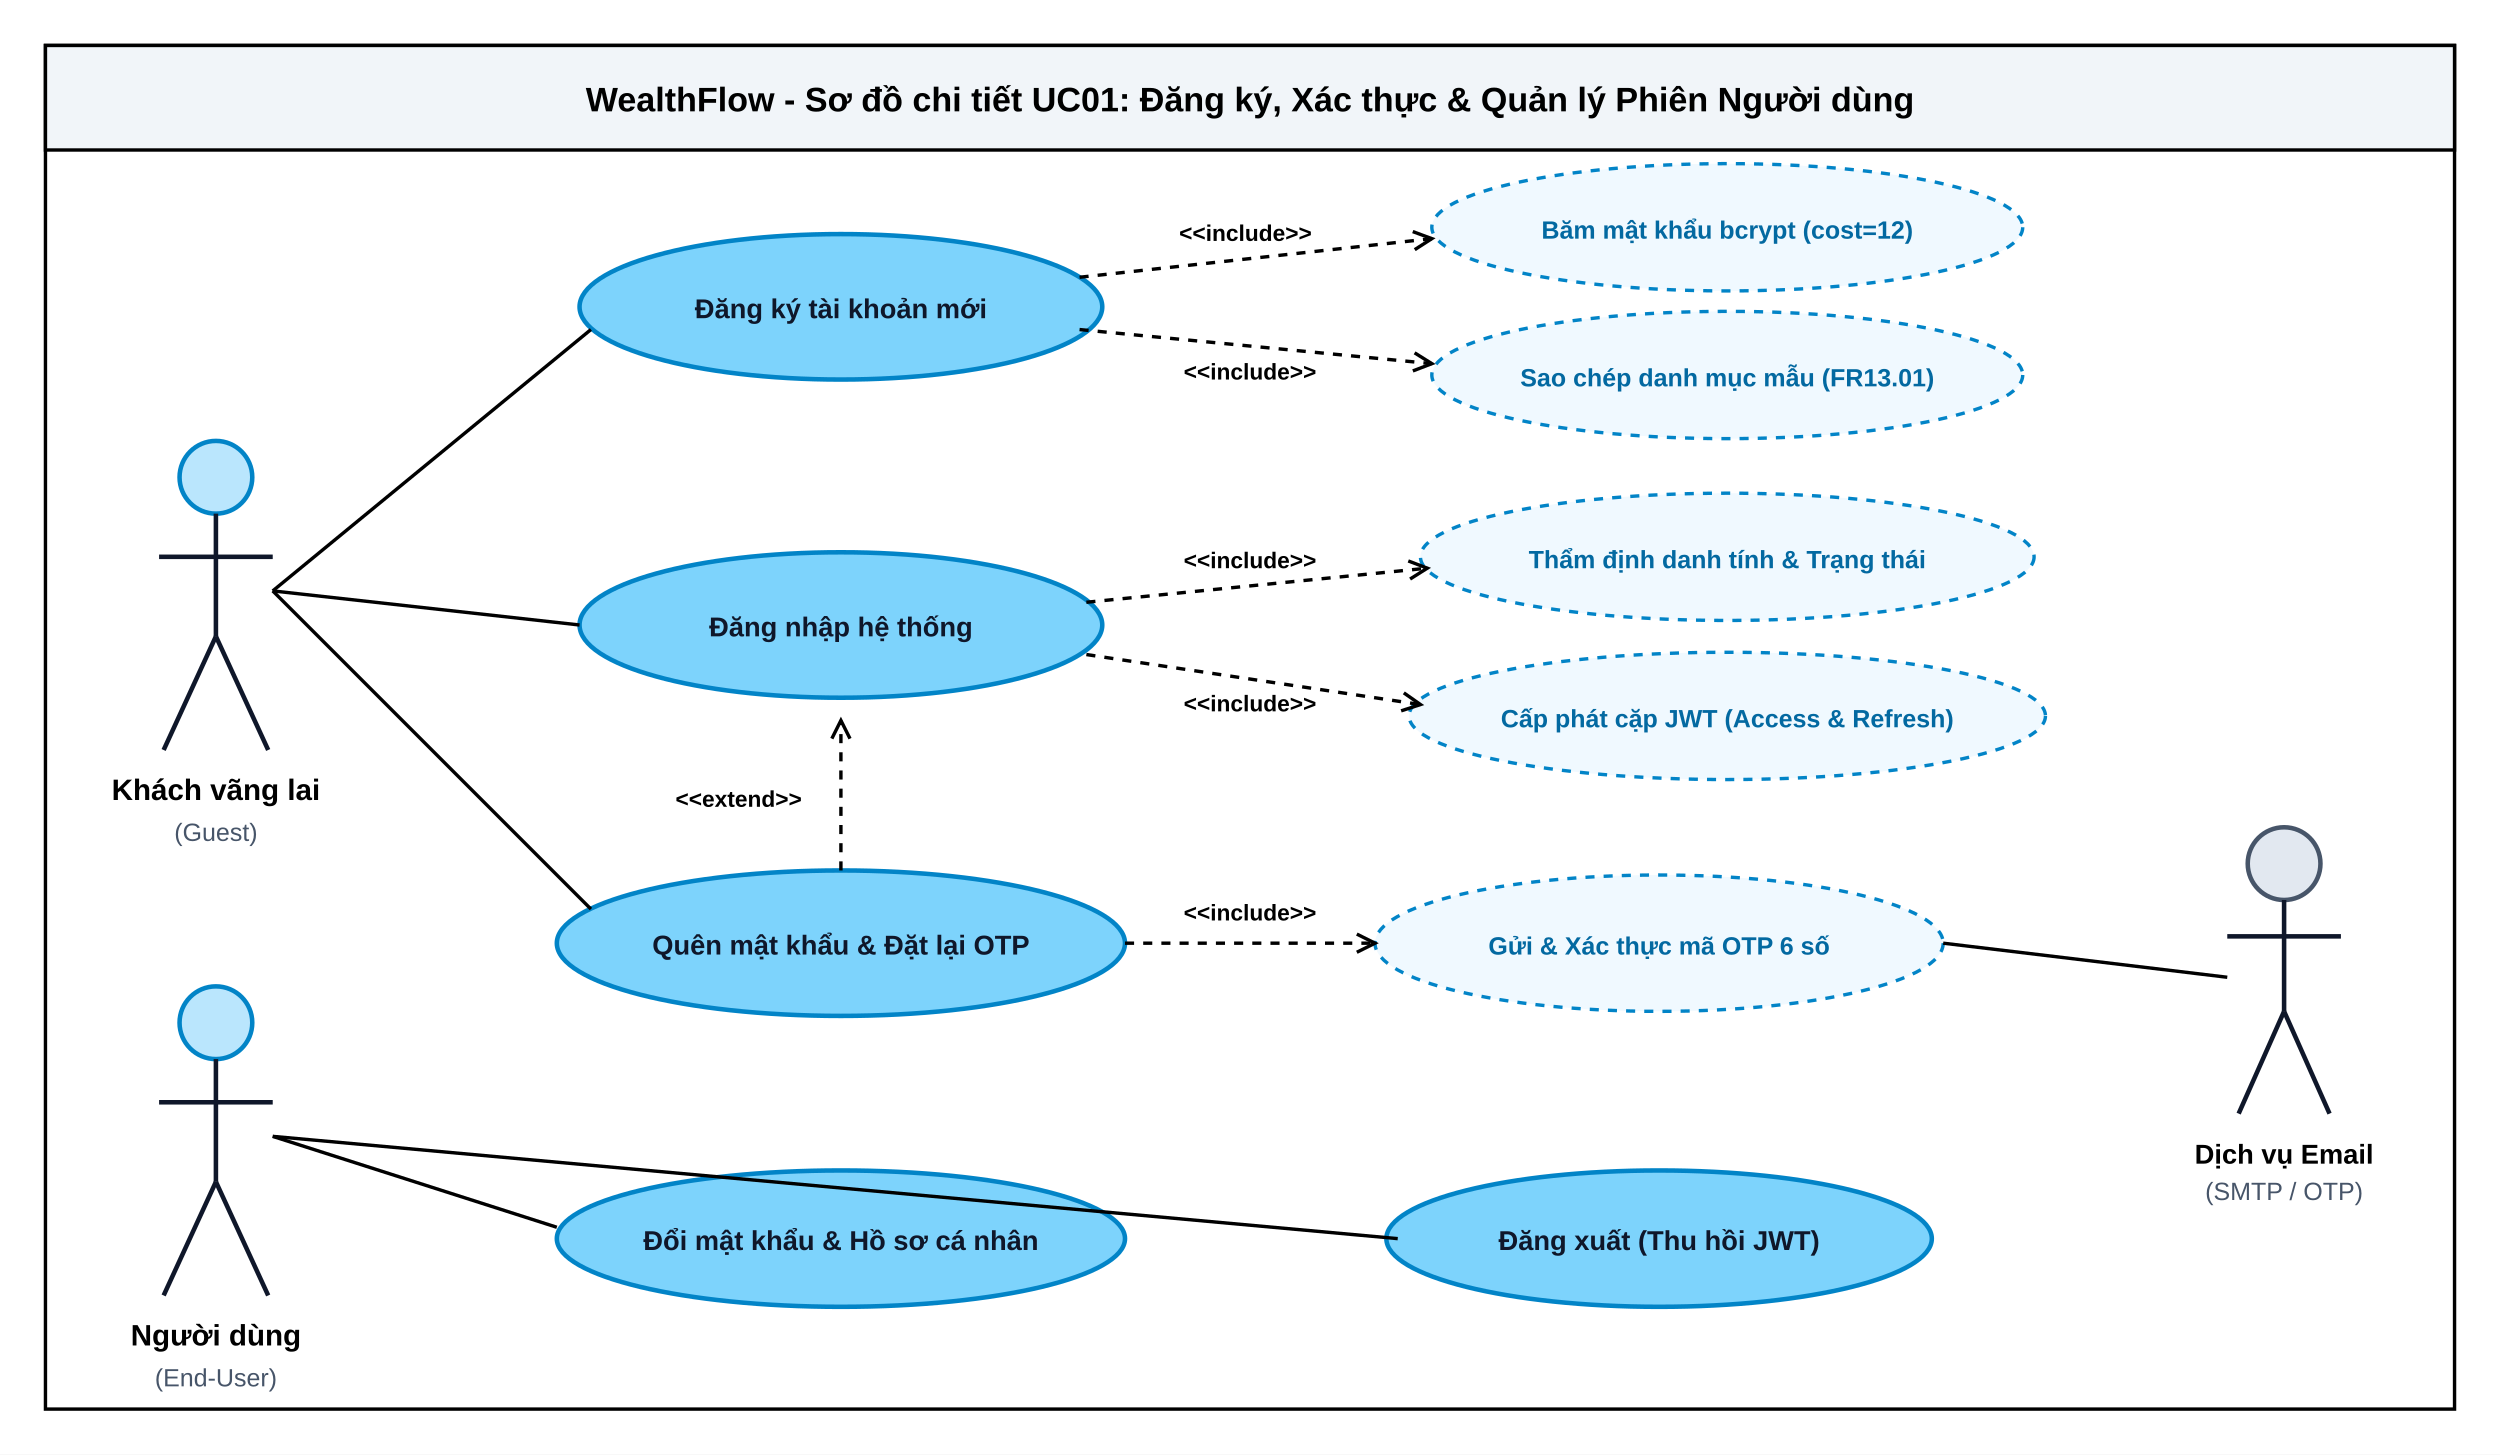
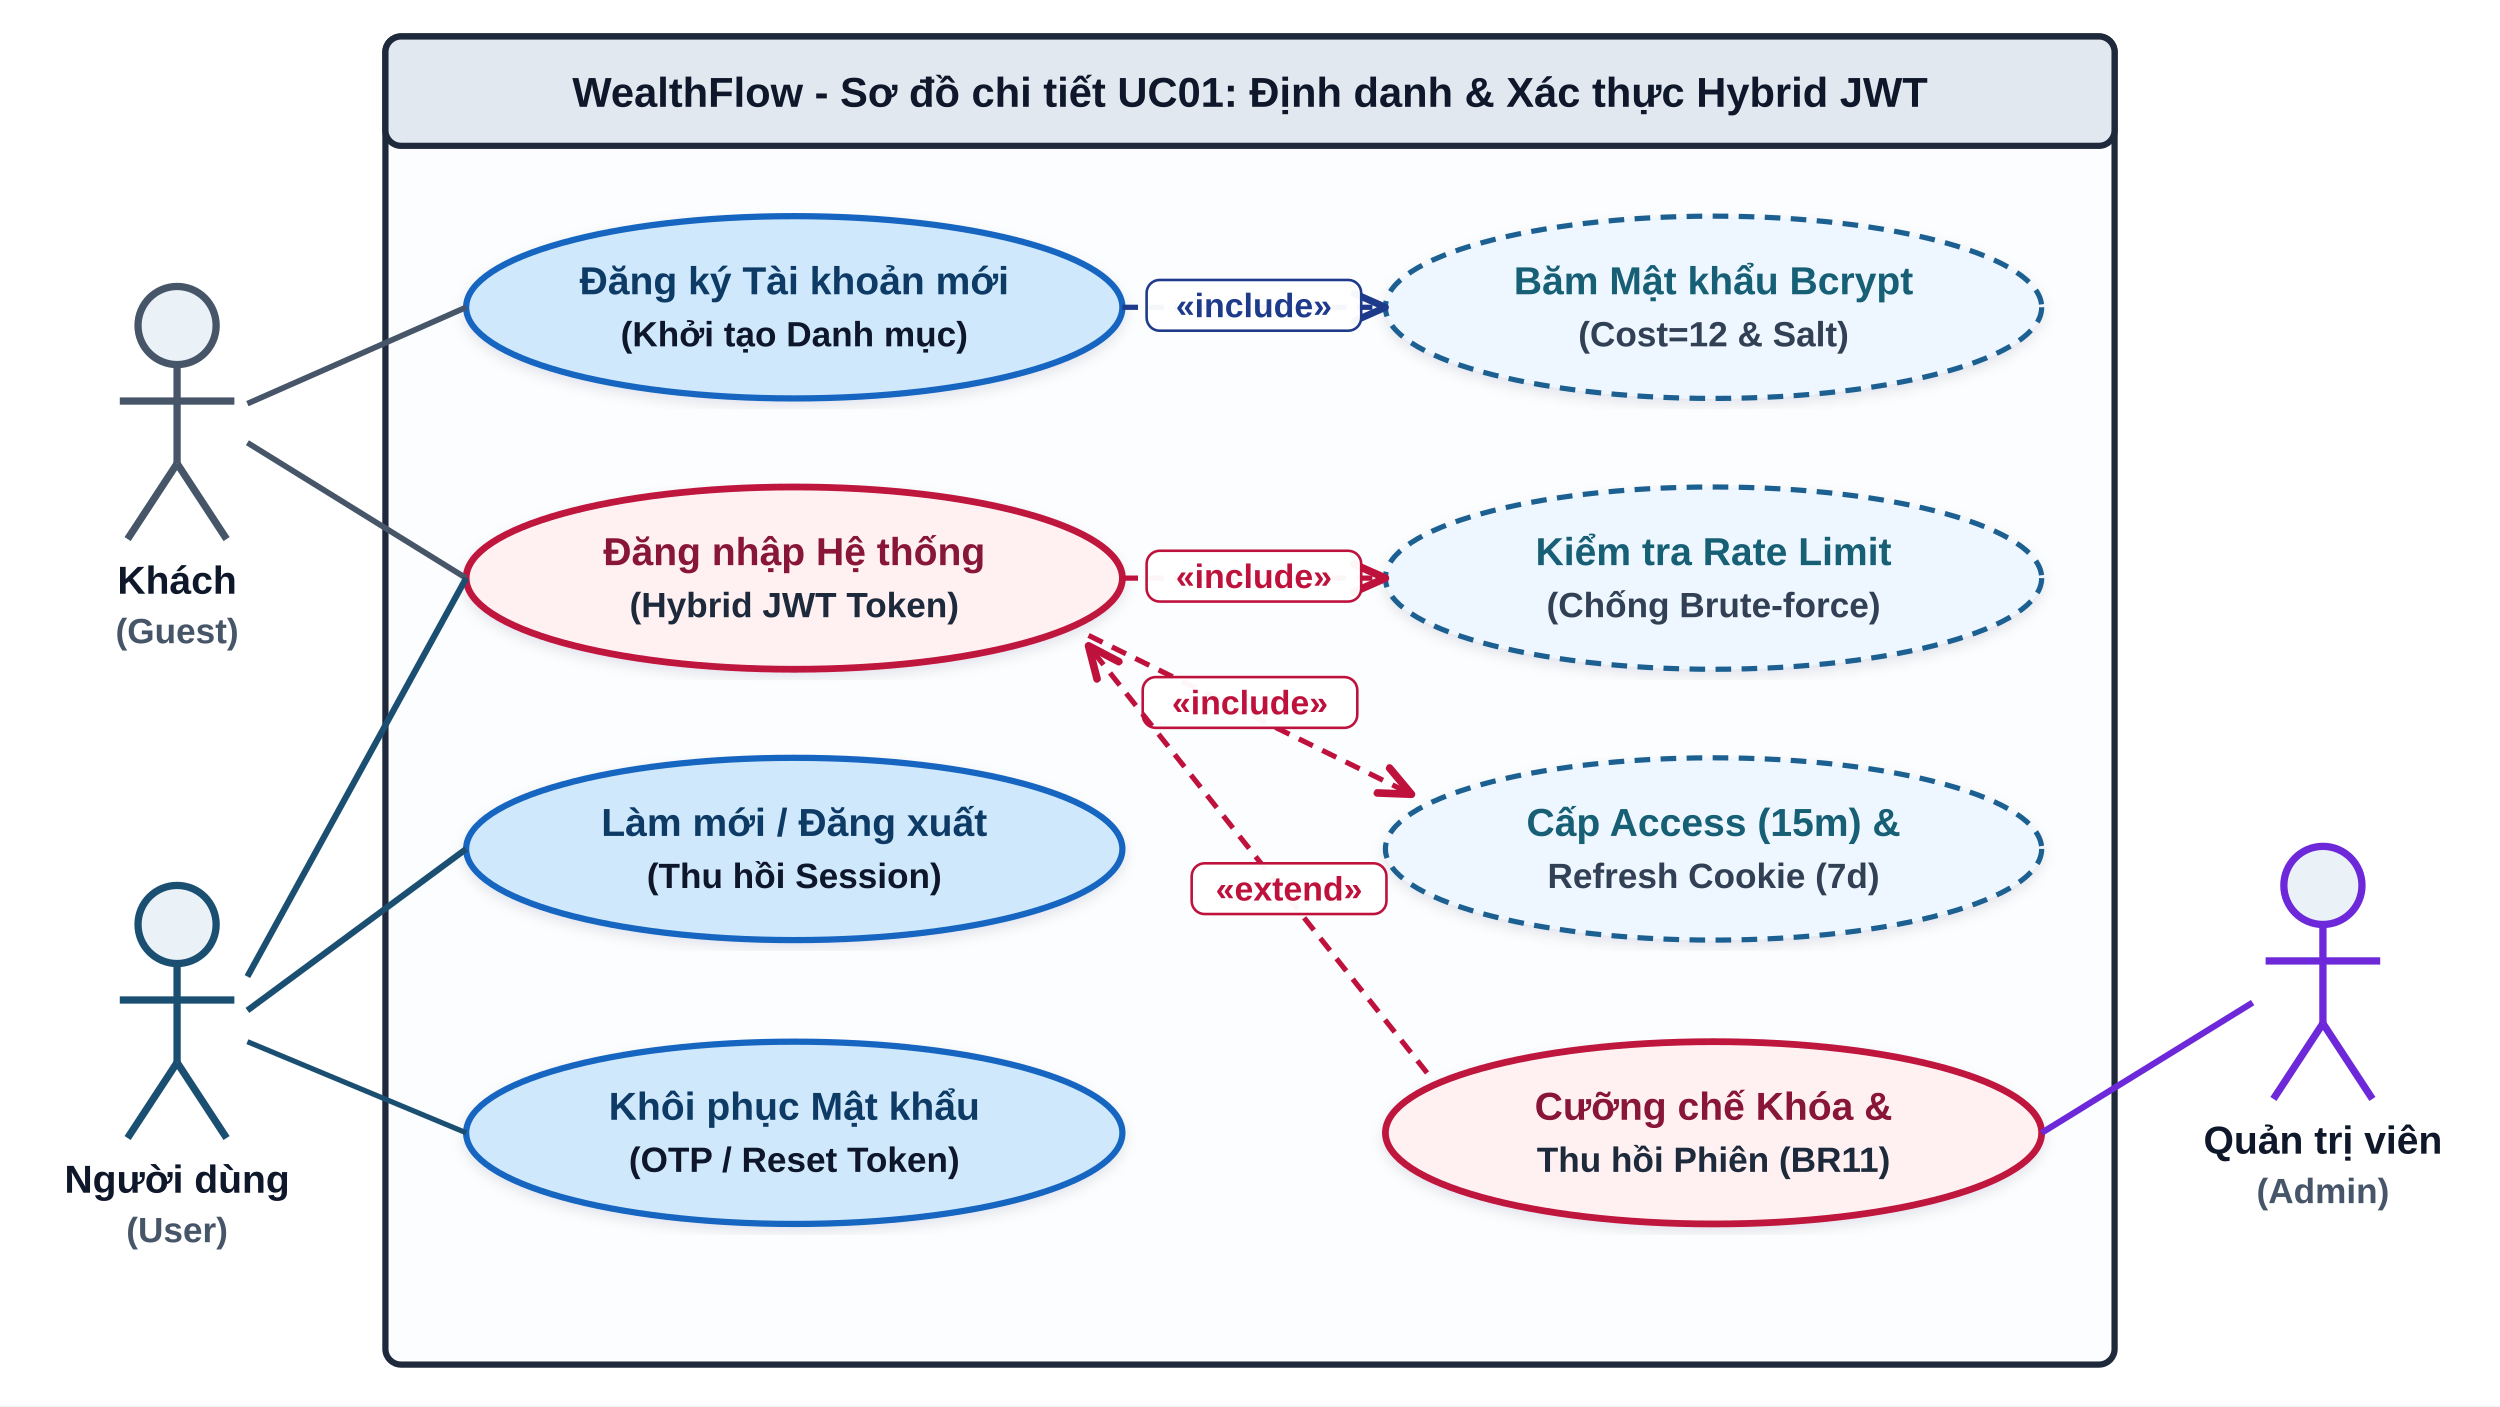
- <svg xmlns="http://www.w3.org/2000/svg" viewBox="0 0 1100 640" width="1100" height="640">
+ <svg xmlns="http://www.w3.org/2000/svg" viewBox="0 0 960 540" width="960" height="540" font-family="Segoe UI, Arial, sans-serif">
  <defs>
-     <marker id="uml-arrow" viewBox="0 0 12 12" refX="10" refY="6" markerWidth="8" markerHeight="8" orient="auto">
-       <polyline points="2 2, 10 6, 2 10" fill="none" stroke="#000000" stroke-width="1.5" />
+     <filter id="shadow" x="-4%" y="-4%" width="108%" height="110%">
+       <feDropShadow dx="0" dy="2" stdDeviation="2.5" flood-color="#0f172a" flood-opacity="0.10" />
+     </filter>
+     <marker id="uml-arrow" viewBox="0 0 12 12" refX="10" refY="6" markerWidth="8" markerHeight="8" orient="auto-start-reverse">
+       <path d="M 1 2 L 10 6 L 1 10" fill="none" stroke="#1e3a8a" stroke-width="2.0" stroke-linecap="round" stroke-linejoin="round" />
+     </marker>
+     <marker id="uml-arrow-red" viewBox="0 0 12 12" refX="10" refY="6" markerWidth="8" markerHeight="8" orient="auto-start-reverse">
+       <path d="M 1 2 L 10 6 L 1 10" fill="none" stroke="#be123c" stroke-width="2.2" stroke-linecap="round" stroke-linejoin="round" />
    </marker>
  </defs>
-   <rect width="1100" height="640" fill="#FFFFFF" />
-   <rect x="20" y="20" width="1060" height="600" fill="#FFFFFF" stroke="#000000" stroke-width="1.5" />
-   <rect x="20" y="20" width="1060" height="46" fill="#F1F5F9" stroke="#000000" stroke-width="1.5" />
-   <text x="550" y="49" font-family="'Segoe UI', Arial, sans-serif" font-size="15" font-weight="bold" fill="#000000" text-anchor="middle">WealthFlow - Sơ đồ chi tiết UC01: Đăng ký, Xác thực &amp; Quản lý Phiên Người dùng</text>
-   <g id="actor-guest">
-     <circle cx="95" cy="210" r="16" fill="#BAE6FD" stroke="#0284C7" stroke-width="2" />
-     <line x1="95" y1="226" x2="95" y2="280" stroke="#0F172A" stroke-width="2" />
-     <line x1="70" y1="245" x2="120" y2="245" stroke="#0F172A" stroke-width="2" />
-     <line x1="95" y1="280" x2="72" y2="330" stroke="#0F172A" stroke-width="2" />
-     <line x1="95" y1="280" x2="118" y2="330" stroke="#0F172A" stroke-width="2" />
-     <text x="95" y="352" font-family="'Segoe UI', Arial, sans-serif" font-size="13" font-weight="bold" fill="#000000" text-anchor="middle">Khách vãng lai</text>
-     <text x="95" y="370" font-family="'Segoe UI', Arial, sans-serif" font-size="11" fill="#475569" text-anchor="middle">(Guest)</text>
+   <rect width="960" height="540" fill="#ffffff" />
+   <rect x="148" y="14" width="664" height="510" rx="6" fill="#fcfdff" stroke="#1e293b" stroke-width="2.4" />
+   <rect x="148" y="14" width="664" height="42" rx="6" fill="#e2e8f0" stroke="#1e293b" stroke-width="2.4" />
+   <text x="480" y="41" text-anchor="middle" fill="#0f172a" font-size="16" font-weight="700">WealthFlow - Sơ đồ chi tiết UC01: Định danh &amp; Xác thực Hybrid JWT</text>
+   <g>
+     <circle cx="68" cy="125" r="15" fill="#eaf2f8" stroke="#475569" stroke-width="2.8" />
+     <line x1="68" y1="140" x2="68" y2="178" stroke="#475569" stroke-width="2.8" />
+     <line x1="46" y1="154" x2="90" y2="154" stroke="#475569" stroke-width="2.8" />
+     <line x1="68" y1="178" x2="49" y2="207" stroke="#475569" stroke-width="2.8" />
+     <line x1="68" y1="178" x2="87" y2="207" stroke="#475569" stroke-width="2.8" />
+     <text x="68" y="228" text-anchor="middle" fill="#0f172a" font-size="15" font-weight="700">Khách</text>
+     <text x="68" y="247" text-anchor="middle" fill="#475569" font-size="13.5" font-weight="600">(Guest)</text>
  </g>
-   <g id="actor-user">
-     <circle cx="95" cy="450" r="16" fill="#BAE6FD" stroke="#0284C7" stroke-width="2" />
-     <line x1="95" y1="466" x2="95" y2="520" stroke="#0F172A" stroke-width="2" />
-     <line x1="70" y1="485" x2="120" y2="485" stroke="#0F172A" stroke-width="2" />
-     <line x1="95" y1="520" x2="72" y2="570" stroke="#0F172A" stroke-width="2" />
-     <line x1="95" y1="520" x2="118" y2="570" stroke="#0F172A" stroke-width="2" />
-     <text x="95" y="592" font-family="'Segoe UI', Arial, sans-serif" font-size="13" font-weight="bold" fill="#000000" text-anchor="middle">Người dùng</text>
-     <text x="95" y="610" font-family="'Segoe UI', Arial, sans-serif" font-size="11" fill="#475569" text-anchor="middle">(End-User)</text>
+   <g>
+     <circle cx="68" cy="355" r="15" fill="#eaf2f8" stroke="#1b4f72" stroke-width="2.8" />
+     <line x1="68" y1="370" x2="68" y2="408" stroke="#1b4f72" stroke-width="2.8" />
+     <line x1="46" y1="384" x2="90" y2="384" stroke="#1b4f72" stroke-width="2.8" />
+     <line x1="68" y1="408" x2="49" y2="437" stroke="#1b4f72" stroke-width="2.8" />
+     <line x1="68" y1="408" x2="87" y2="437" stroke="#1b4f72" stroke-width="2.8" />
+     <text x="68" y="458" text-anchor="middle" fill="#0f172a" font-size="15" font-weight="700">Người dùng</text>
+     <text x="68" y="477" text-anchor="middle" fill="#475569" font-size="13.5" font-weight="600">(User)</text>
  </g>
-   <g id="actor-email">
-     <circle cx="1005" cy="380" r="16" fill="#E2E8F0" stroke="#475569" stroke-width="2" />
-     <line x1="1005" y1="396" x2="1005" y2="445" stroke="#0F172A" stroke-width="2" />
-     <line x1="980" y1="412" x2="1030" y2="412" stroke="#0F172A" stroke-width="2" />
-     <line x1="1005" y1="445" x2="985" y2="490" stroke="#0F172A" stroke-width="2" />
-     <line x1="1005" y1="445" x2="1025" y2="490" stroke="#0F172A" stroke-width="2" />
-     <text x="1005" y="512" font-family="'Segoe UI', Arial, sans-serif" font-size="12" font-weight="bold" fill="#000000" text-anchor="middle">Dịch vụ Email</text>
-     <text x="1005" y="528" font-family="'Segoe UI', Arial, sans-serif" font-size="11" fill="#475569" text-anchor="middle">(SMTP / OTP)</text>
+   <g>
+     <circle cx="892" cy="340" r="15" fill="#eaf2f8" stroke="#6d28d9" stroke-width="2.8" />
+     <line x1="892" y1="355" x2="892" y2="393" stroke="#6d28d9" stroke-width="2.8" />
+     <line x1="870" y1="369" x2="914" y2="369" stroke="#6d28d9" stroke-width="2.8" />
+     <line x1="892" y1="393" x2="873" y2="422" stroke="#6d28d9" stroke-width="2.8" />
+     <line x1="892" y1="393" x2="911" y2="422" stroke="#6d28d9" stroke-width="2.8" />
+     <text x="892" y="443" text-anchor="middle" fill="#0f172a" font-size="15" font-weight="700">Quản trị viên</text>
+     <text x="892" y="462" text-anchor="middle" fill="#475569" font-size="13.5" font-weight="600">(Admin)</text>
  </g>
-   <ellipse cx="370" cy="135" rx="115" ry="32" fill="#7DD3FC" stroke="#0284C7" stroke-width="2" />
-   <text x="370" y="140" font-family="'Segoe UI', Arial, sans-serif" font-size="12" font-weight="bold" fill="#0F172A" text-anchor="middle">Đăng ký tài khoản mới</text>
-   <ellipse cx="370" cy="275" rx="115" ry="32" fill="#7DD3FC" stroke="#0284C7" stroke-width="2" />
-   <text x="370" y="280" font-family="'Segoe UI', Arial, sans-serif" font-size="12" font-weight="bold" fill="#0F172A" text-anchor="middle">Đăng nhập hệ thống</text>
-   <ellipse cx="370" cy="415" rx="125" ry="32" fill="#7DD3FC" stroke="#0284C7" stroke-width="2" />
-   <text x="370" y="420" font-family="'Segoe UI', Arial, sans-serif" font-size="12" font-weight="bold" fill="#0F172A" text-anchor="middle">Quên mật khẩu &amp; Đặt lại OTP</text>
-   <ellipse cx="370" cy="545" rx="125" ry="30" fill="#7DD3FC" stroke="#0284C7" stroke-width="2" />
-   <text x="370" y="550" font-family="'Segoe UI', Arial, sans-serif" font-size="12" font-weight="bold" fill="#0F172A" text-anchor="middle">Đổi mật khẩu &amp; Hồ sơ cá nhân</text>
-   <ellipse cx="730" cy="545" rx="120" ry="30" fill="#7DD3FC" stroke="#0284C7" stroke-width="2" />
-   <text x="730" y="550" font-family="'Segoe UI', Arial, sans-serif" font-size="12" font-weight="bold" fill="#0F172A" text-anchor="middle">Đăng xuất (Thu hồi JWT)</text>
-   <ellipse cx="760" cy="100" rx="130" ry="28" fill="#F0F9FF" stroke="#0284C7" stroke-width="1.5" stroke-dasharray="4,4" />
-   <text x="760" y="105" font-family="'Segoe UI', Arial, sans-serif" font-size="11" font-weight="600" fill="#0369A1" text-anchor="middle">Băm mật khẩu bcrypt (cost=12)</text>
-   <ellipse cx="760" cy="165" rx="130" ry="28" fill="#F0F9FF" stroke="#0284C7" stroke-width="1.5" stroke-dasharray="4,4" />
-   <text x="760" y="170" font-family="'Segoe UI', Arial, sans-serif" font-size="11" font-weight="600" fill="#0369A1" text-anchor="middle">Sao chép danh mục mẫu (FR13.01)</text>
-   <ellipse cx="760" cy="245" rx="135" ry="28" fill="#F0F9FF" stroke="#0284C7" stroke-width="1.5" stroke-dasharray="4,4" />
-   <text x="760" y="250" font-family="'Segoe UI', Arial, sans-serif" font-size="11" font-weight="600" fill="#0369A1" text-anchor="middle">Thẩm định danh tính &amp; Trạng thái</text>
-   <ellipse cx="760" cy="315" rx="140" ry="28" fill="#F0F9FF" stroke="#0284C7" stroke-width="1.5" stroke-dasharray="4,4" />
-   <text x="760" y="320" font-family="'Segoe UI', Arial, sans-serif" font-size="11" font-weight="600" fill="#0369A1" text-anchor="middle">Cấp phát cặp JWT (Access &amp; Refresh)</text>
-   <ellipse cx="730" cy="415" rx="125" ry="30" fill="#F0F9FF" stroke="#0284C7" stroke-width="1.5" stroke-dasharray="4,4" />
-   <text x="730" y="420" font-family="'Segoe UI', Arial, sans-serif" font-size="11" font-weight="600" fill="#0369A1" text-anchor="middle">Gửi &amp; Xác thực mã OTP 6 số</text>
-   <line x1="120" y1="260" x2="260" y2="145" stroke="#000000" stroke-width="1.5" />
-   <line x1="120" y1="260" x2="255" y2="275" stroke="#000000" stroke-width="1.5" />
-   <line x1="120" y1="260" x2="260" y2="400" stroke="#000000" stroke-width="1.5" />
-   <line x1="120" y1="500" x2="245" y2="540" stroke="#000000" stroke-width="1.5" />
-   <line x1="120" y1="500" x2="615" y2="545" stroke="#000000" stroke-width="1.5" />
-   <line x1="475" y1="122" x2="630" y2="105" stroke="#000000" stroke-width="1.5" stroke-dasharray="4,4" marker-end="url(#uml-arrow)" />
-   <text x="548" y="106" font-family="'Segoe UI', Arial, sans-serif" font-size="10" font-weight="bold" fill="#000000" text-anchor="middle">&lt;&lt;include&gt;&gt;</text>
-   <line x1="475" y1="145" x2="630" y2="160" stroke="#000000" stroke-width="1.5" stroke-dasharray="4,4" marker-end="url(#uml-arrow)" />
-   <text x="550" y="167" font-family="'Segoe UI', Arial, sans-serif" font-size="10" font-weight="bold" fill="#000000" text-anchor="middle">&lt;&lt;include&gt;&gt;</text>
-   <line x1="478" y1="265" x2="628" y2="250" stroke="#000000" stroke-width="1.5" stroke-dasharray="4,4" marker-end="url(#uml-arrow)" />
-   <text x="550" y="250" font-family="'Segoe UI', Arial, sans-serif" font-size="10" font-weight="bold" fill="#000000" text-anchor="middle">&lt;&lt;include&gt;&gt;</text>
-   <line x1="478" y1="288" x2="625" y2="310" stroke="#000000" stroke-width="1.5" stroke-dasharray="4,4" marker-end="url(#uml-arrow)" />
-   <text x="550" y="313" font-family="'Segoe UI', Arial, sans-serif" font-size="10" font-weight="bold" fill="#000000" text-anchor="middle">&lt;&lt;include&gt;&gt;</text>
-   <line x1="370" y1="383" x2="370" y2="317" stroke="#000000" stroke-width="1.5" stroke-dasharray="4,4" marker-end="url(#uml-arrow)" />
-   <text x="325" y="355" font-family="'Segoe UI', Arial, sans-serif" font-size="10" font-weight="bold" fill="#000000" text-anchor="middle">&lt;&lt;extend&gt;&gt;</text>
-   <line x1="495" y1="415" x2="605" y2="415" stroke="#000000" stroke-width="1.5" stroke-dasharray="4,4" marker-end="url(#uml-arrow)" />
-   <text x="550" y="405" font-family="'Segoe UI', Arial, sans-serif" font-size="10" font-weight="bold" fill="#000000" text-anchor="middle">&lt;&lt;include&gt;&gt;</text>
-   <line x1="855" y1="415" x2="980" y2="430" stroke="#000000" stroke-width="1.5" />
+   <g filter="url(#shadow)">
+     <ellipse cx="305" cy="118" rx="126" ry="35" fill="#cfe8fc" stroke="#1565c0" stroke-width="2.4" />
+     <text x="305" y="113" text-anchor="middle" fill="#0d3b66" font-size="15" font-weight="700">Đăng ký Tài khoản mới</text>
+     <text x="305" y="133" text-anchor="middle" fill="#0f172a" font-size="13.5" font-weight="600">(Khởi tạo Danh mục)</text>
+   </g>
+   <g filter="url(#shadow)">
+     <ellipse cx="305" cy="222" rx="126" ry="35" fill="#fff1f2" stroke="#be123c" stroke-width="2.6" />
+     <text x="305" y="217" text-anchor="middle" fill="#881337" font-size="15" font-weight="700">Đăng nhập Hệ thống</text>
+     <text x="305" y="237" text-anchor="middle" fill="#1e293b" font-size="13.5" font-weight="600">(Hybrid JWT Token)</text>
+   </g>
+   <g filter="url(#shadow)">
+     <ellipse cx="305" cy="326" rx="126" ry="35" fill="#cfe8fc" stroke="#1565c0" stroke-width="2.4" />
+     <text x="305" y="321" text-anchor="middle" fill="#0d3b66" font-size="15" font-weight="700">Làm mới / Đăng xuất</text>
+     <text x="305" y="341" text-anchor="middle" fill="#0f172a" font-size="13.5" font-weight="600">(Thu hồi Session)</text>
+   </g>
+   <g filter="url(#shadow)">
+     <ellipse cx="305" cy="435" rx="126" ry="35" fill="#cfe8fc" stroke="#1565c0" stroke-width="2.4" />
+     <text x="305" y="430" text-anchor="middle" fill="#0d3b66" font-size="15" font-weight="700">Khôi phục Mật khẩu</text>
+     <text x="305" y="450" text-anchor="middle" fill="#0f172a" font-size="13.5" font-weight="600">(OTP / Reset Token)</text>
+   </g>
+   <g filter="url(#shadow)">
+     <ellipse cx="658" cy="118" rx="126" ry="35" fill="#eef7ff" stroke="#1e6091" stroke-width="2.0" stroke-dasharray="6,4" />
+     <text x="658" y="113" text-anchor="middle" fill="#155e75" font-size="15" font-weight="700">Băm Mật khẩu Bcrypt</text>
+     <text x="658" y="133" text-anchor="middle" fill="#334155" font-size="13.5" font-weight="600">(Cost=12 &amp; Salt)</text>
+   </g>
+   <g filter="url(#shadow)">
+     <ellipse cx="658" cy="222" rx="126" ry="35" fill="#eef7ff" stroke="#1e6091" stroke-width="2.0" stroke-dasharray="6,4" />
+     <text x="658" y="217" text-anchor="middle" fill="#155e75" font-size="15" font-weight="700">Kiểm tra Rate Limit</text>
+     <text x="658" y="237" text-anchor="middle" fill="#334155" font-size="13.5" font-weight="600">(Chống Brute-force)</text>
+   </g>
+   <g filter="url(#shadow)">
+     <ellipse cx="658" cy="326" rx="126" ry="35" fill="#eef7ff" stroke="#1e6091" stroke-width="2.0" stroke-dasharray="6,4" />
+     <text x="658" y="321" text-anchor="middle" fill="#155e75" font-size="15" font-weight="700">Cấp Access (15m) &amp;</text>
+     <text x="658" y="341" text-anchor="middle" fill="#334155" font-size="13.5" font-weight="600">Refresh Cookie (7d)</text>
+   </g>
+   <g filter="url(#shadow)">
+     <ellipse cx="658" cy="435" rx="126" ry="35" fill="#fff1f2" stroke="#be123c" stroke-width="2.6" />
+     <text x="658" y="430" text-anchor="middle" fill="#881337" font-size="15" font-weight="700">Cưỡng chế Khóa &amp;</text>
+     <text x="658" y="450" text-anchor="middle" fill="#1e293b" font-size="13.5" font-weight="600">Thu hồi Phiên (BR11)</text>
+   </g>
+   <line x1="95" y1="155" x2="179" y2="118" stroke="#475569" stroke-width="2.2" />
+   <line x1="95" y1="170" x2="179" y2="222" stroke="#475569" stroke-width="2.2" />
+   <line x1="95" y1="375" x2="179" y2="222" stroke="#1b4f72" stroke-width="2.4" />
+   <line x1="95" y1="388" x2="179" y2="326" stroke="#1b4f72" stroke-width="2.4" />
+   <line x1="95" y1="400" x2="179" y2="435" stroke="#1b4f72" stroke-width="2.0" />
+   <line x1="865" y1="385" x2="784" y2="435" stroke="#6d28d9" stroke-width="2.4" />
+   <line x1="431" y1="118" x2="532" y2="118" stroke="#1e3a8a" stroke-width="2.0" stroke-dasharray="6,4" marker-end="url(#uml-arrow)" />
+   <rect x="440.3" y="107.5" width="82.4" height="19.5" rx="5" fill="#ffffff" fill-opacity="0.96" stroke="#1e3a8a" stroke-width="1.0" />
+   <text x="481.5" y="121.8" text-anchor="middle" fill="#1e3a8a" font-size="13" font-weight="700">«include»</text>
+   <line x1="431" y1="222" x2="532" y2="222" stroke="#be123c" stroke-width="2.0" stroke-dasharray="6,4" marker-end="url(#uml-arrow-red)" />
+   <rect x="440.3" y="211.5" width="82.4" height="19.5" rx="5" fill="#ffffff" fill-opacity="0.96" stroke="#be123c" stroke-width="1.0" />
+   <text x="481.5" y="225.8" text-anchor="middle" fill="#be123c" font-size="13" font-weight="700">«include»</text>
+   <line x1="418" y1="244" x2="542" y2="305" stroke="#be123c" stroke-width="2.0" stroke-dasharray="6,4" marker-end="url(#uml-arrow-red)" />
+   <rect x="438.8" y="260.0" width="82.4" height="19.5" rx="5" fill="#ffffff" fill-opacity="0.96" stroke="#be123c" stroke-width="1.0" />
+   <text x="480.0" y="274.3" text-anchor="middle" fill="#be123c" font-size="13" font-weight="700">«include»</text>
+   <line x1="548" y1="412" x2="418" y2="248" stroke="#be123c" stroke-width="2.0" stroke-dasharray="6,4" marker-end="url(#uml-arrow-red)" />
+   <rect x="457.6" y="331.5" width="74.8" height="19.5" rx="5" fill="#ffffff" fill-opacity="0.96" stroke="#be123c" stroke-width="1.0" />
+   <text x="495.0" y="345.8" text-anchor="middle" fill="#be123c" font-size="13" font-weight="700">«extend»</text>
</svg>
